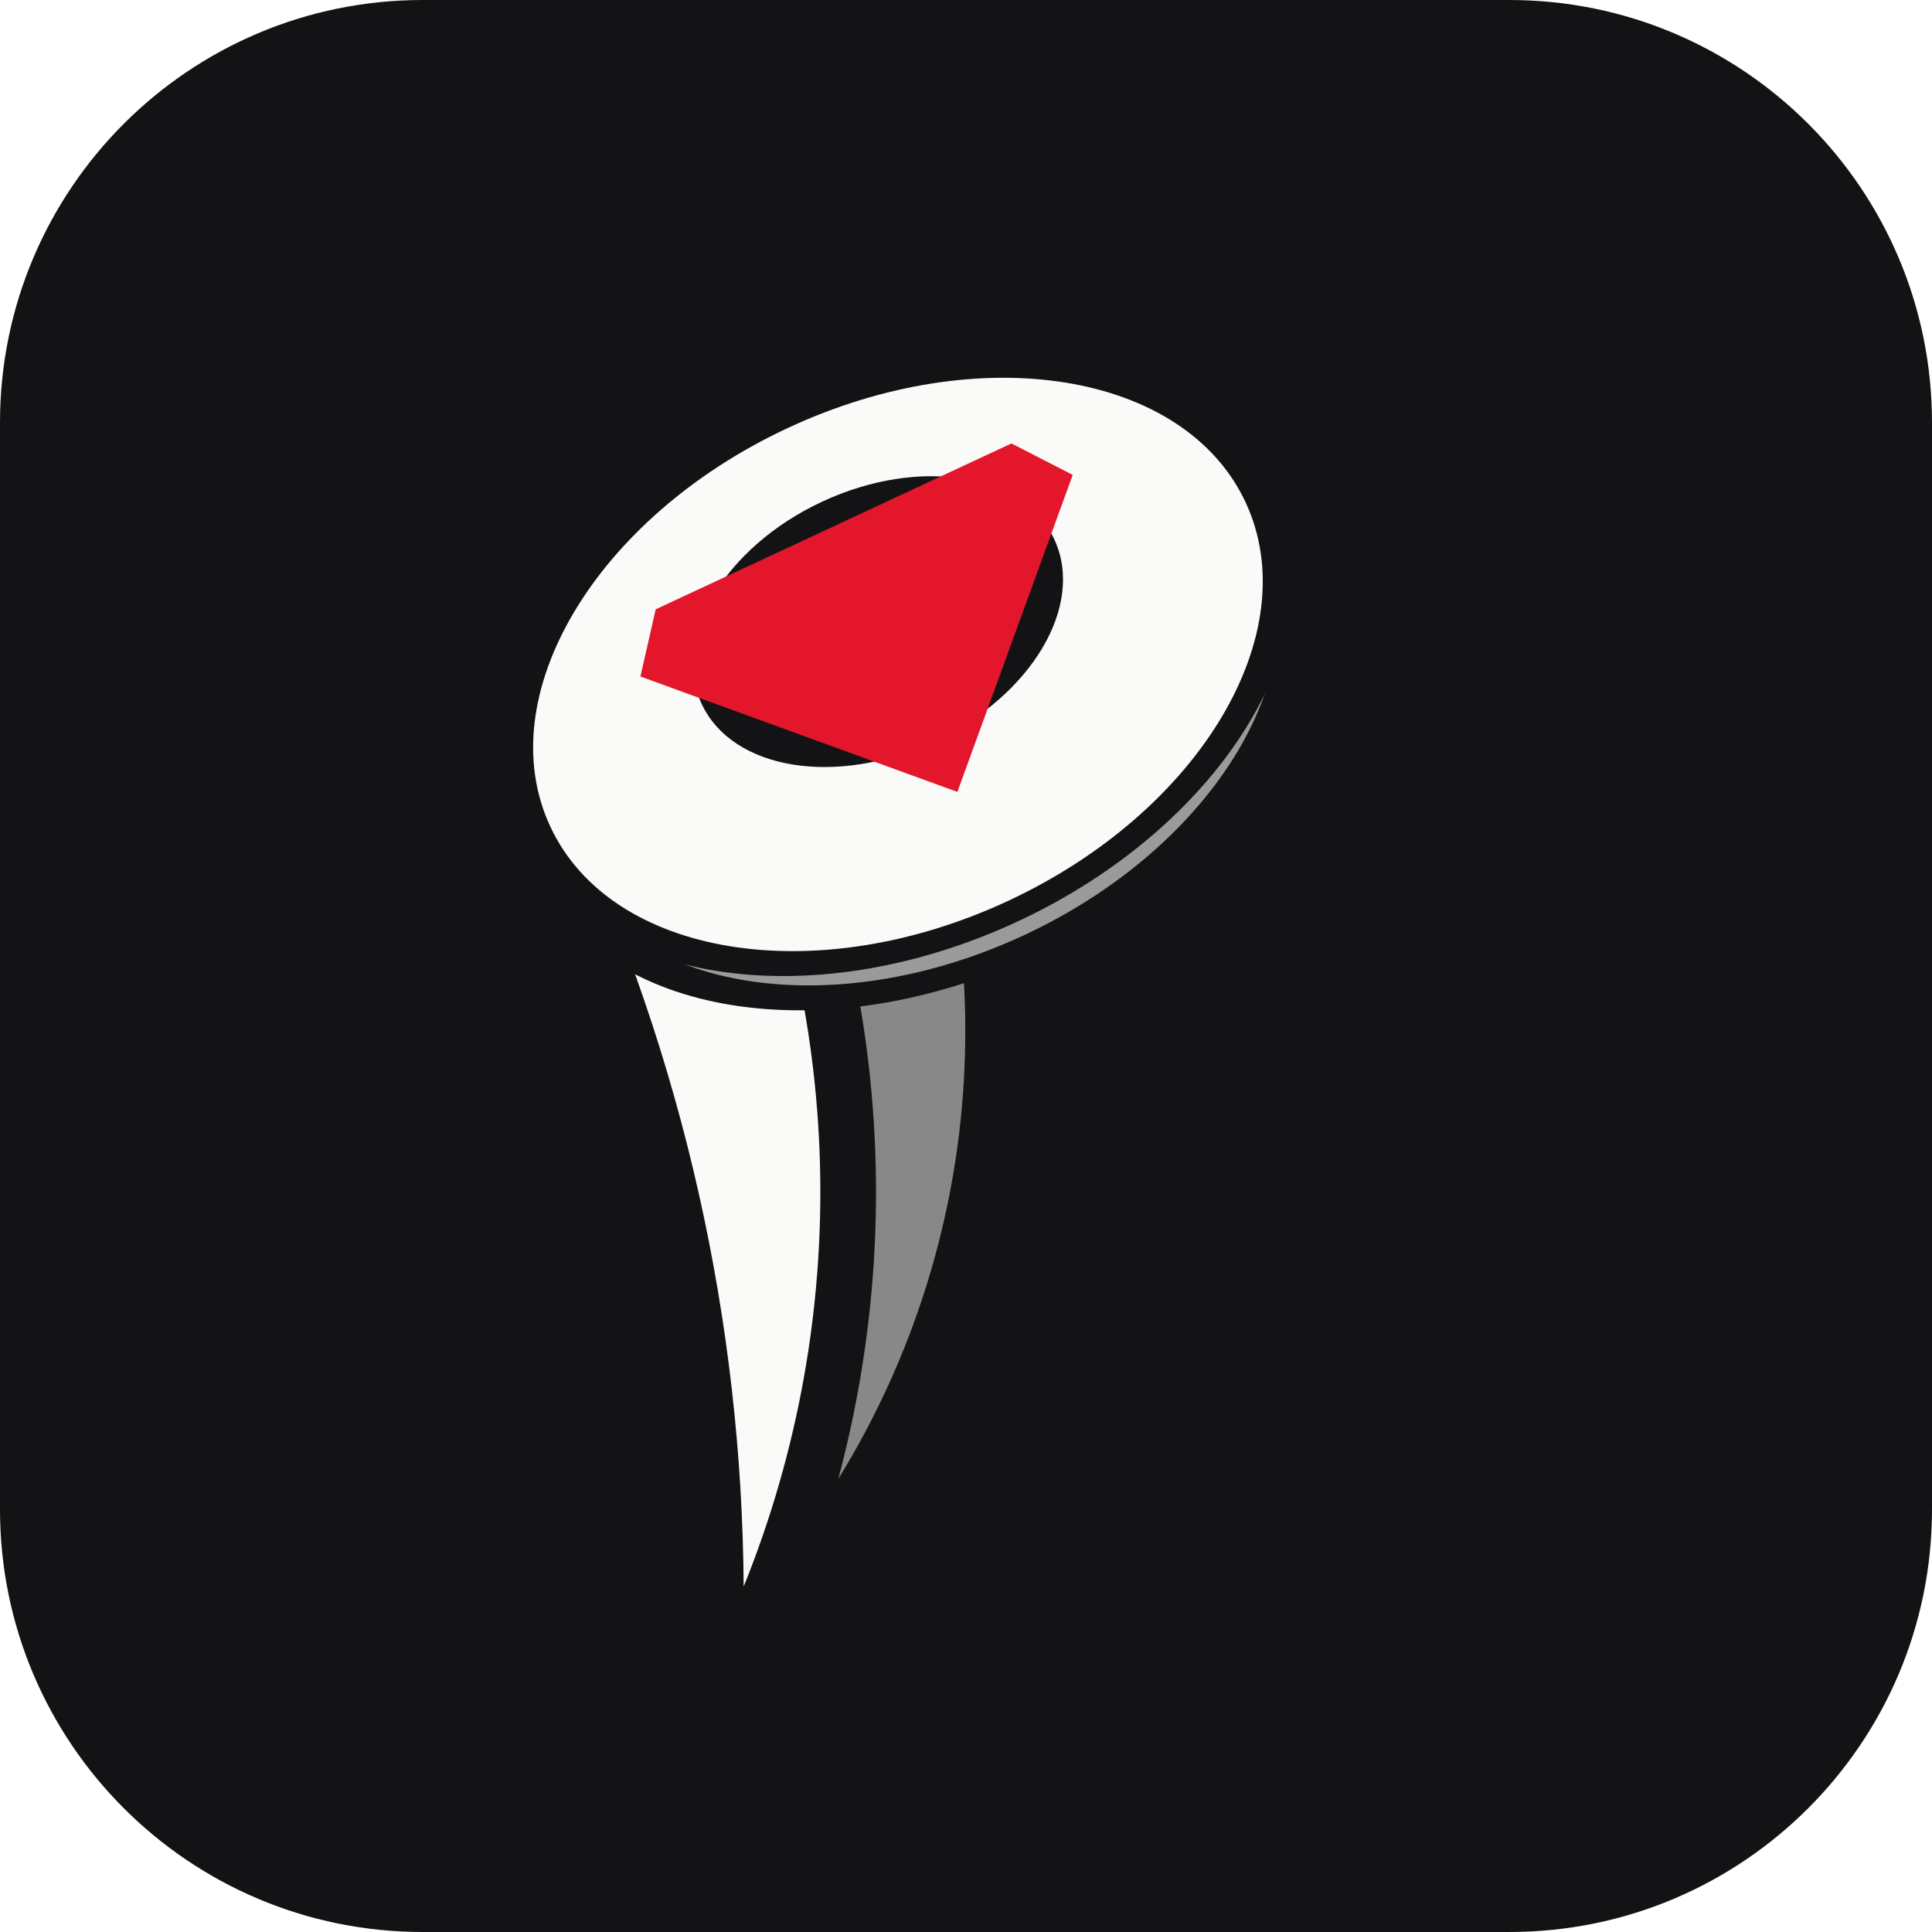
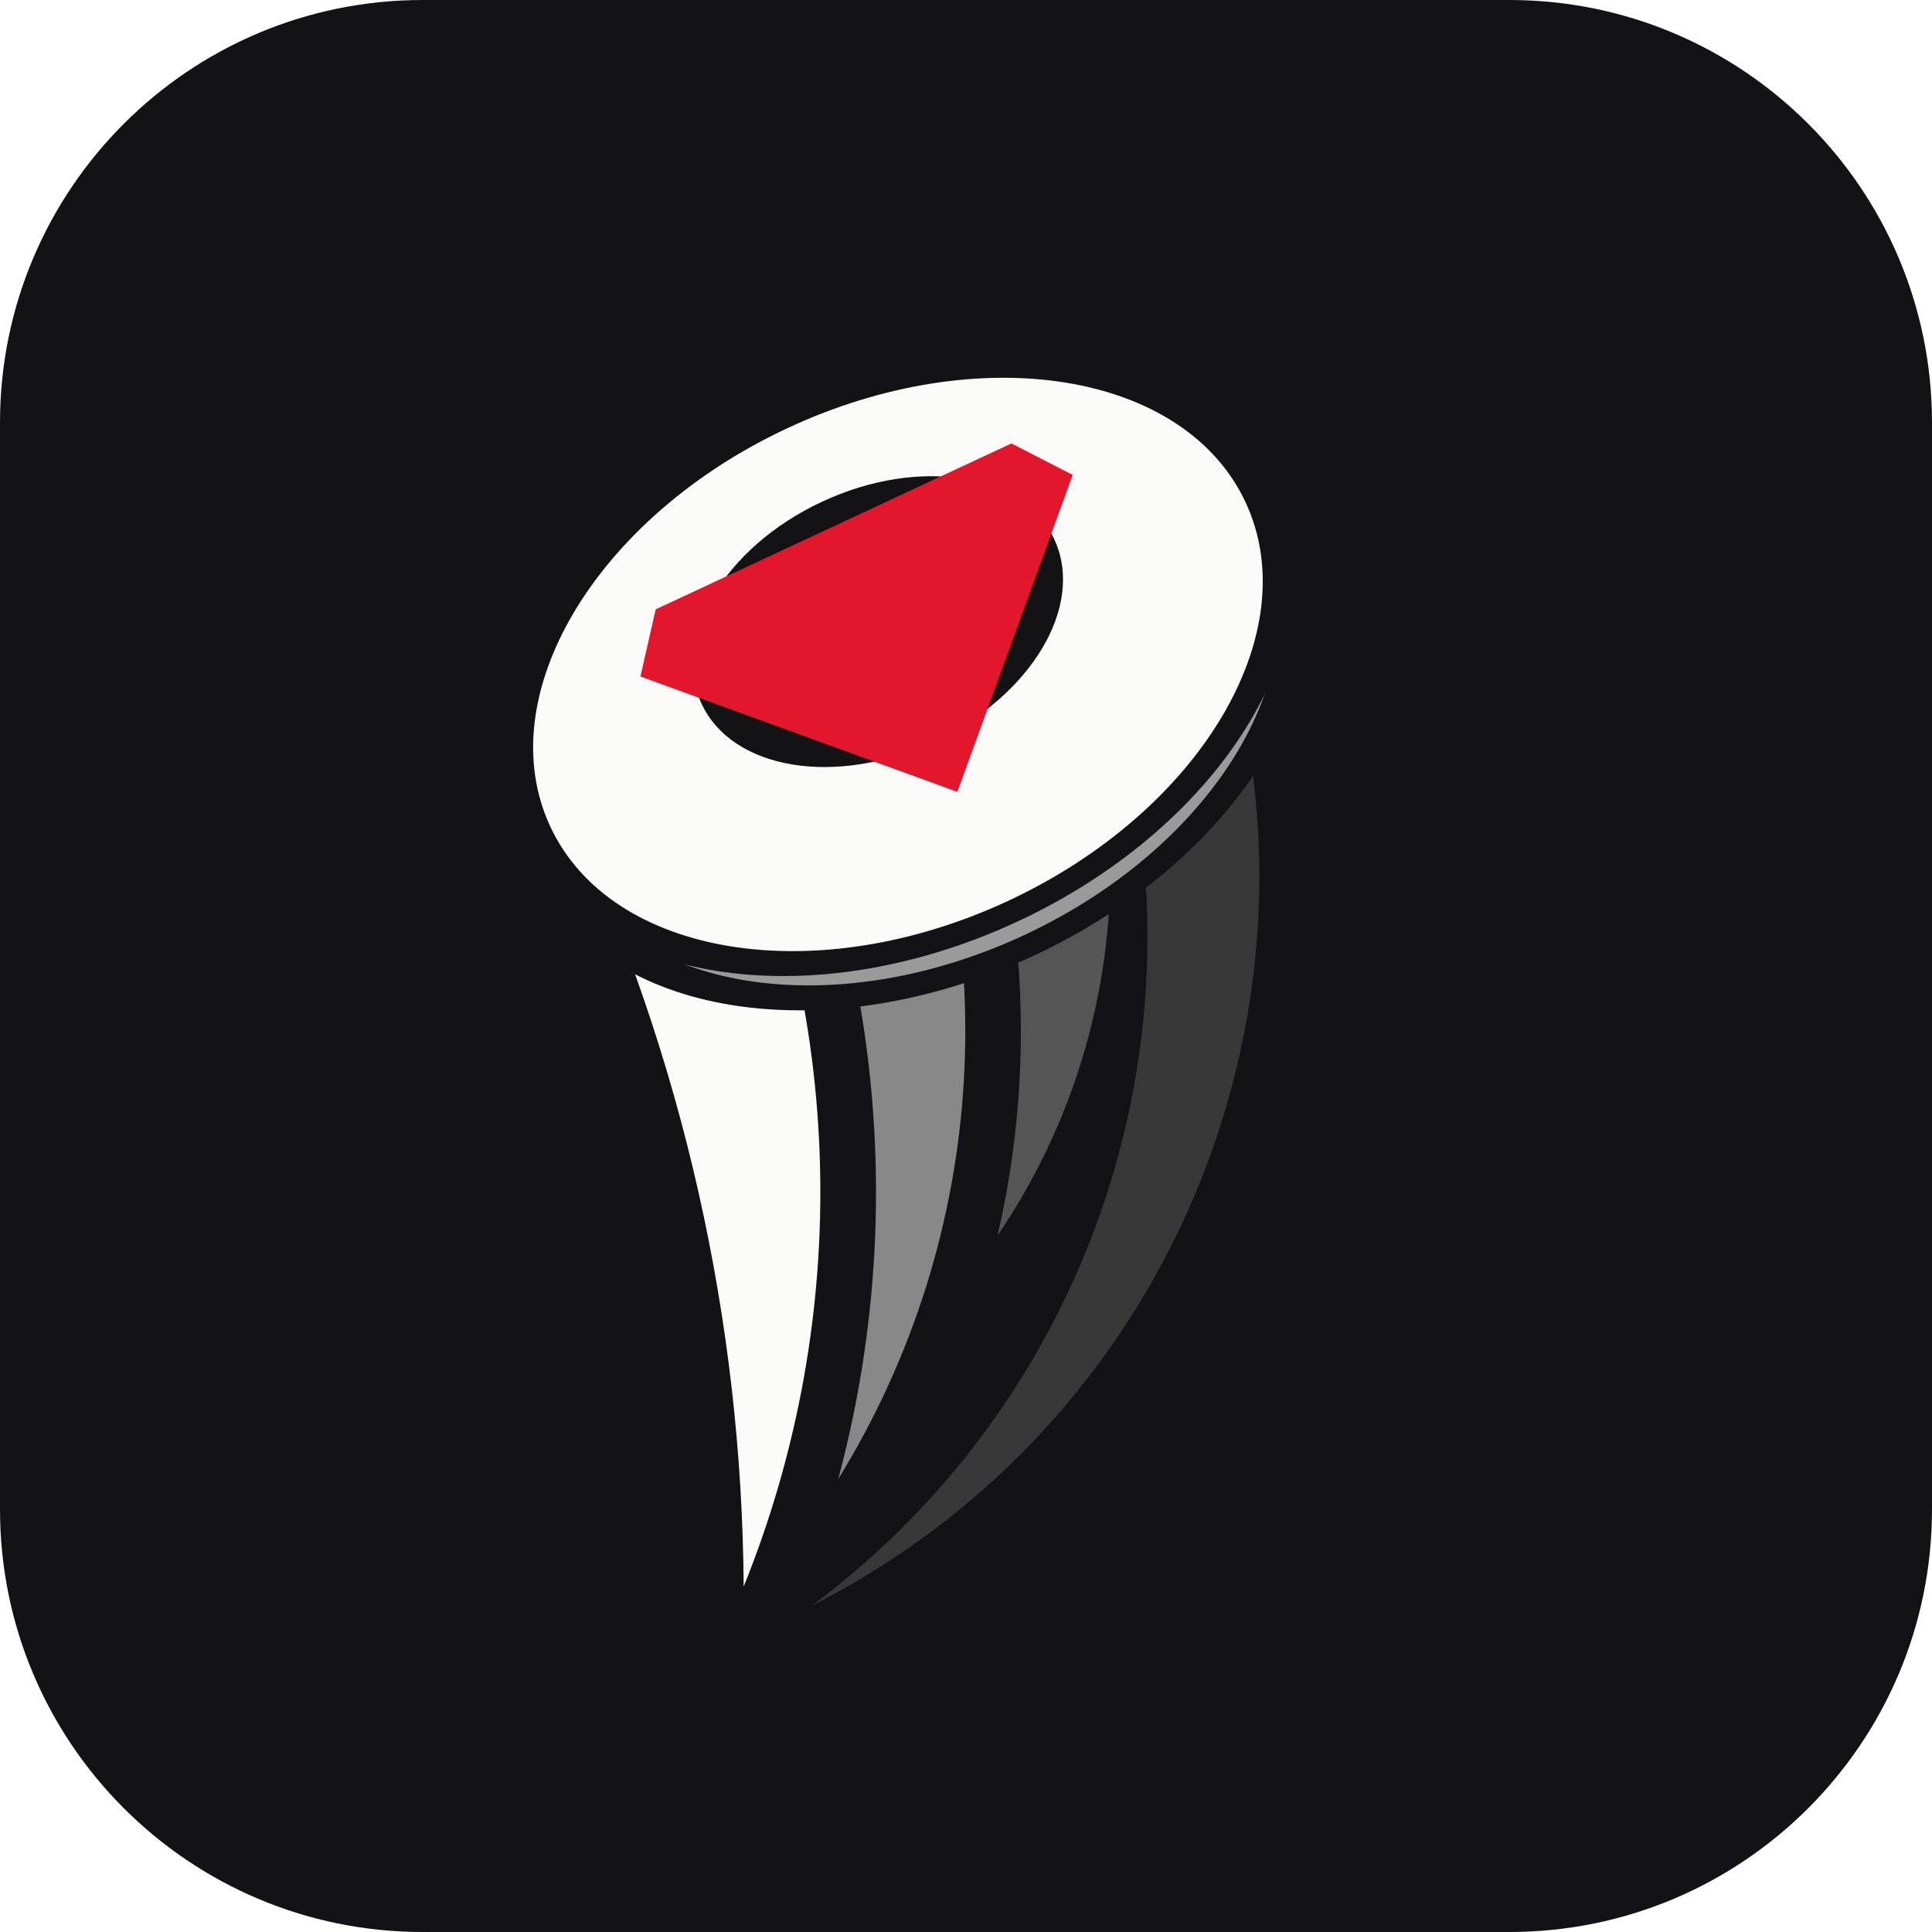
<svg xmlns="http://www.w3.org/2000/svg" viewBox="0 0 64 64">
  <rect width="64" height="64" rx="14" fill="#131315" />
  <g transform="translate(0.28 -1.93) scale(0.9208)">
    <g transform="rotate(-25 32 26)">
      <path d="M25 26 A 37.9 37.9 0 0 1 12.95 53.72 A 66.5 66.5 0 0 0 19 26 z" fill="#FAFAF9" />
      <path d="M27 26 A 39.9 39.9 0 0 1 17.67 51.65 A 30.7 30.7 0 0 0 31.5 26 z" fill="#888888" />
+       <path d="M33.5 26 A 32.7 32.7 0 0 1 26.57 46.13 A 23.4 23.4 0 0 0 38.0 26 z" fill="#555555" />
+       <path d="M38.8 26 A 30.0 30.0 0 0 1 14.88 55.38 A 29.4 29.4 0 0 0 43.3 26 z" fill="#383838" />
      <g transform="translate(0 26) scale(1 0.68) translate(0 -26)">
        <circle cx="32" cy="28" r="14.4" fill="#9A9A9A" stroke="#131315" stroke-width="1.2" />
        <circle cx="32" cy="26" r="14.4" fill="#FAFAF9" stroke="#131315" stroke-width="1.2" />
        <g transform="translate(0 -2.5)">
          <circle cx="32" cy="26" r="7" fill="#131315" />
          <path d="M32.00 35.94 L23.42 23.32 L24.94 20.44 L39.06 20.44 L40.58 23.32 z" fill="#E4162B" />
        </g>
      </g>
    </g>
  </g>
</svg>
